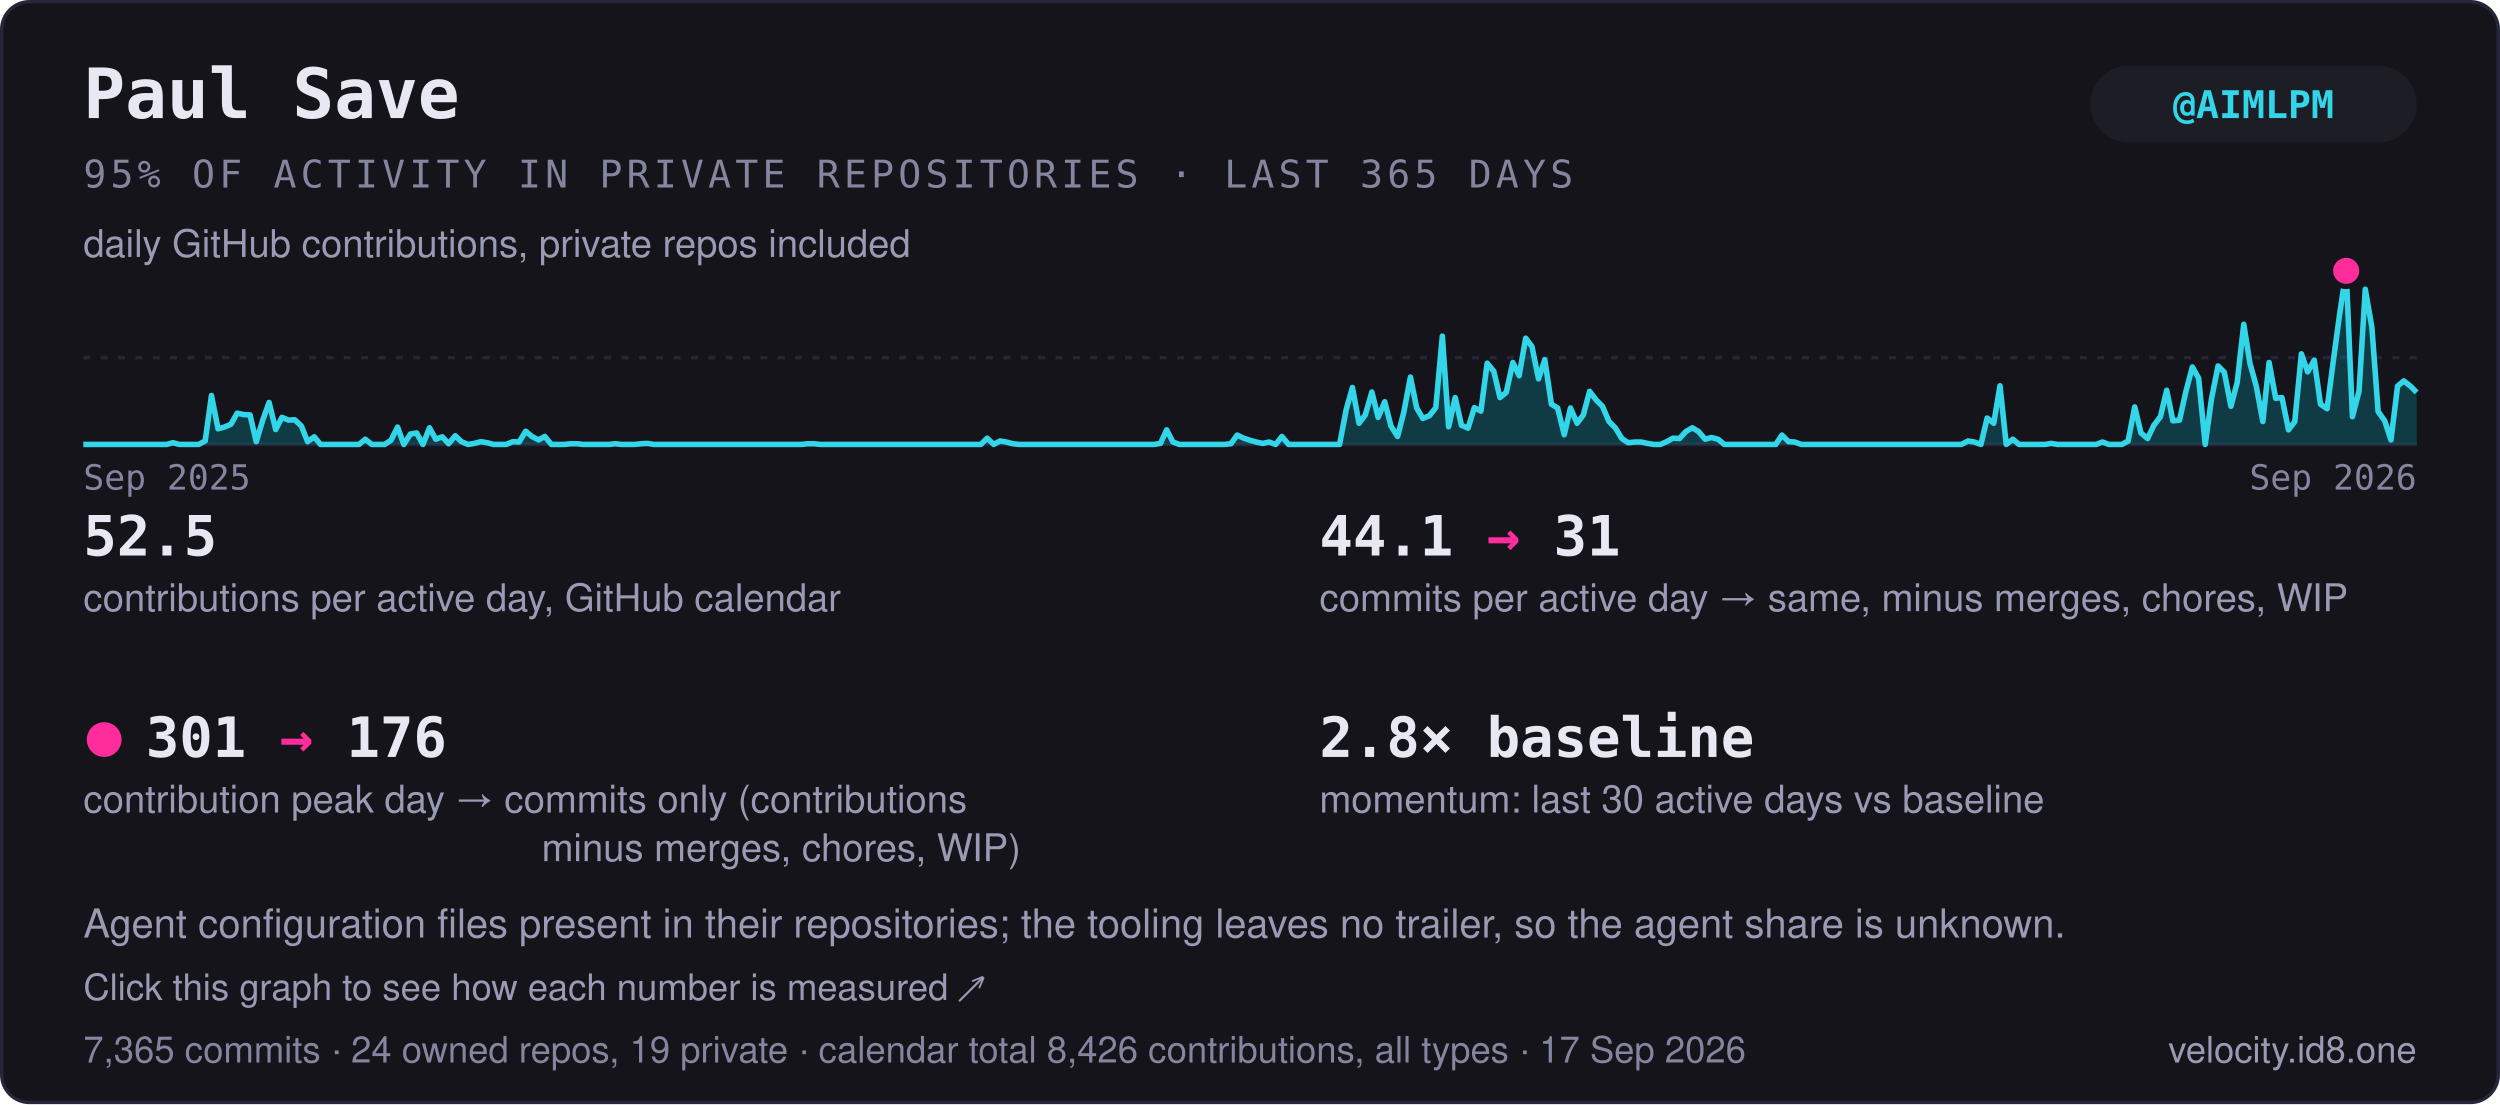
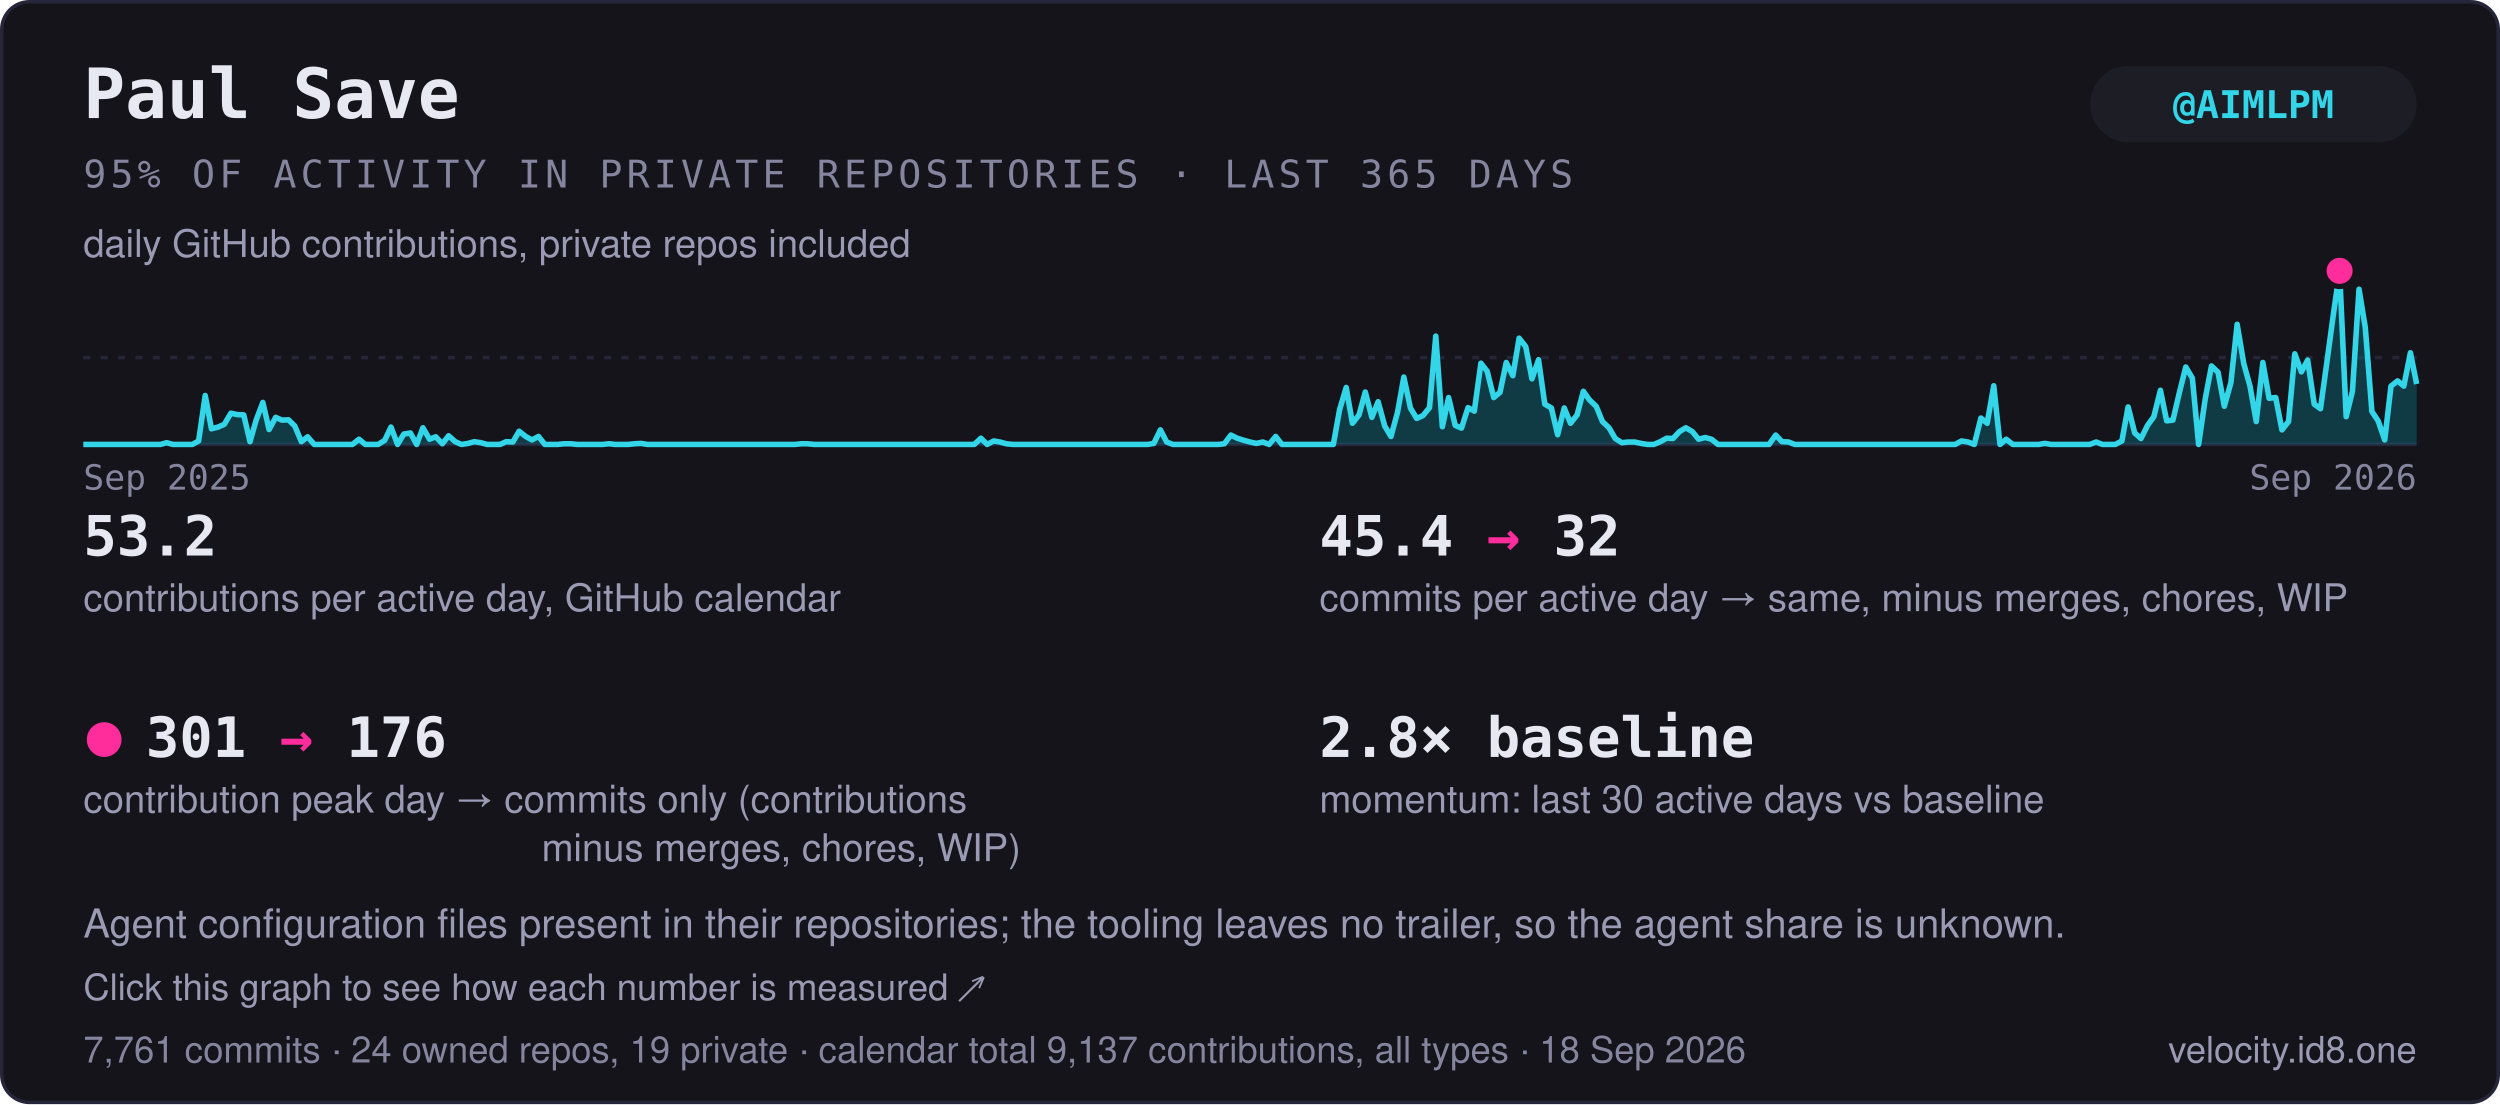
<svg xmlns="http://www.w3.org/2000/svg" width="720" height="318" viewBox="0 0 720 318" role="img" aria-label="Paul Save: Velocity Graph">
  <rect x="0.5" y="0.5" width="719" height="317" rx="8" fill="#14141A" stroke="#26263A" />
  <text x="24" y="34" font-family="Departure Mono, JetBrains Mono, ui-monospace, Menlo, monospace" font-size="20" font-weight="700" fill="#E8E8F2">Paul Save</text>
  <text x="24" y="54" font-family="Departure Mono, JetBrains Mono, ui-monospace, Menlo, monospace" font-size="11" letter-spacing="1.2" fill="#8585A0">95% OF ACTIVITY IN PRIVATE REPOSITORIES · LAST 365 DAYS</text>
  <rect x="602" y="19" width="94" height="22" rx="11" fill="#1D1D26" />
  <text x="649" y="34" text-anchor="middle" font-family="Departure Mono, JetBrains Mono, ui-monospace, Menlo, monospace" font-size="11" font-weight="600" fill="#33D6E8">@AIMLPM</text>
  <line x1="24" x2="696" y1="128" y2="128" stroke="#26263A" />
  <line x1="24" x2="696" y1="103.0" y2="103.0" stroke="#26263A" stroke-dasharray="2 3" />
-   <path d="M24.0,128.0 L25.8,128.0 L27.7,128.0 L29.5,128.0 L31.4,128.0 L33.2,128.0 L35.1,128.0 L36.9,128.0 L38.8,128.0 L40.6,128.0 L42.5,128.0 L44.3,128.0 L46.2,128.0 L48.0,128.0 L49.8,127.5 L51.7,128.0 L53.5,128.0 L55.4,128.0 L57.2,128.0 L59.1,127.0 L60.9,113.9 L62.8,123.5 L64.6,123.0 L66.5,122.2 L68.3,119.0 L70.2,119.4 L72.0,119.5 L73.8,127.2 L75.7,120.9 L77.5,115.9 L79.4,123.7 L81.2,120.2 L83.1,121.0 L84.9,120.9 L86.8,122.7 L88.6,127.2 L90.5,125.8 L92.3,128.0 L94.2,128.0 L96.0,128.0 L97.8,128.0 L99.7,128.0 L101.5,128.0 L103.4,128.0 L105.2,126.5 L107.1,128.0 L108.9,128.0 L110.8,128.0 L112.6,126.8 L114.5,123.0 L116.3,128.0 L118.2,125.0 L120.0,124.7 L121.8,128.0 L123.7,123.2 L125.5,126.5 L127.4,125.8 L129.2,127.8 L131.1,125.5 L132.9,127.2 L134.8,128.0 L136.6,127.7 L138.5,127.2 L140.3,127.5 L142.2,128.0 L144.0,128.0 L145.8,128.0 L147.7,127.2 L149.5,127.3 L151.4,124.2 L153.2,125.7 L155.1,126.7 L156.9,125.7 L158.8,128.0 L160.6,128.0 L162.5,128.0 L164.3,127.8 L166.2,127.8 L168.0,128.0 L169.8,128.0 L171.7,128.0 L173.5,128.0 L175.4,128.0 L177.2,127.8 L179.1,128.0 L180.9,128.0 L182.8,128.0 L184.6,127.8 L186.5,127.7 L188.3,128.0 L190.2,128.0 L192.0,128.0 L193.8,128.0 L195.7,128.0 L197.5,128.0 L199.4,128.0 L201.2,128.0 L203.1,128.0 L204.9,128.0 L206.8,128.0 L208.6,128.0 L210.5,128.0 L212.3,128.0 L214.2,128.0 L216.0,128.0 L217.8,128.0 L219.7,128.0 L221.5,128.0 L223.4,128.0 L225.2,128.0 L227.1,128.0 L228.9,128.0 L230.8,128.0 L232.6,127.8 L234.5,127.8 L236.3,128.0 L238.2,128.0 L240.0,128.0 L241.8,128.0 L243.7,128.0 L245.5,128.0 L247.4,128.0 L249.2,128.0 L251.1,128.0 L252.9,128.0 L254.8,128.0 L256.6,128.0 L258.5,128.0 L260.3,128.0 L262.2,128.0 L264.0,128.0 L265.8,128.0 L267.7,128.0 L269.5,128.0 L271.4,128.0 L273.2,128.0 L275.1,128.0 L276.9,128.0 L278.8,128.0 L280.6,128.0 L282.5,128.0 L284.3,126.2 L286.2,128.0 L288.0,127.0 L289.8,127.3 L291.7,127.8 L293.5,128.0 L295.4,128.0 L297.2,128.0 L299.1,128.0 L300.9,128.0 L302.8,128.0 L304.6,128.0 L306.5,128.0 L308.3,128.0 L310.2,128.0 L312.0,128.0 L313.8,128.0 L315.7,128.0 L317.5,128.0 L319.4,128.0 L321.2,128.0 L323.1,128.0 L324.9,128.0 L326.8,128.0 L328.6,128.0 L330.5,128.0 L332.3,128.0 L334.2,127.7 L336.0,123.8 L337.8,127.3 L339.7,128.0 L341.5,128.0 L343.4,128.0 L345.2,128.0 L347.1,128.0 L348.9,128.0 L350.8,128.0 L352.6,128.0 L354.5,127.8 L356.3,125.3 L358.2,126.2 L360.0,126.8 L361.8,127.3 L363.7,127.7 L365.5,127.3 L367.4,128.0 L369.2,125.7 L371.1,128.0 L372.9,128.0 L374.8,128.0 L376.6,128.0 L378.5,128.0 L380.3,128.0 L382.2,128.0 L384.0,128.0 L385.8,128.0 L387.7,118.0 L389.5,111.6 L391.4,121.9 L393.2,119.5 L395.1,112.9 L396.9,120.2 L398.8,115.7 L400.6,122.7 L402.5,125.7 L404.3,118.7 L406.2,108.6 L408.0,117.5 L409.8,120.5 L411.7,119.7 L413.5,117.4 L415.4,96.8 L417.2,122.9 L419.1,114.5 L420.9,122.5 L422.8,123.3 L424.6,117.4 L426.5,118.4 L428.3,104.6 L430.2,106.9 L432.0,114.5 L433.8,113.0 L435.7,104.4 L437.5,108.2 L439.4,97.4 L441.2,99.8 L443.1,109.1 L444.9,103.6 L446.8,116.4 L448.6,117.5 L450.5,125.2 L452.3,117.5 L454.2,121.9 L456.0,119.5 L457.8,112.7 L459.7,115.2 L461.5,117.0 L463.4,121.4 L465.2,123.2 L467.1,126.3 L468.9,127.5 L470.8,127.3 L472.6,127.3 L474.5,127.7 L476.3,128.0 L478.2,128.0 L480.0,127.2 L481.8,126.2 L483.7,126.3 L485.5,124.3 L487.4,123.2 L489.2,124.3 L491.1,126.5 L492.9,126.0 L494.8,126.5 L496.6,128.0 L498.5,128.0 L500.3,128.0 L502.2,128.0 L504.0,128.0 L505.8,128.0 L507.7,128.0 L509.5,128.0 L511.4,128.0 L513.2,125.3 L515.1,127.2 L516.9,127.3 L518.8,128.0 L520.6,128.0 L522.5,128.0 L524.3,128.0 L526.2,128.0 L528.0,128.0 L529.8,128.0 L531.7,128.0 L533.5,128.0 L535.4,128.0 L537.2,128.0 L539.1,128.0 L540.9,128.0 L542.8,128.0 L544.6,128.0 L546.5,128.0 L548.3,128.0 L550.2,128.0 L552.0,128.0 L553.8,128.0 L555.7,128.0 L557.5,128.0 L559.4,128.0 L561.2,128.0 L563.1,128.0 L564.9,128.0 L566.8,127.0 L568.6,127.3 L570.5,128.0 L572.3,120.4 L574.2,121.9 L576.0,111.1 L577.8,128.0 L579.7,126.5 L581.5,128.0 L583.4,128.0 L585.2,128.0 L587.1,128.0 L588.9,128.0 L590.8,127.7 L592.6,128.0 L594.5,128.0 L596.3,128.0 L598.2,128.0 L600.0,128.0 L601.8,128.0 L603.7,128.0 L605.5,127.3 L607.4,128.0 L609.2,128.0 L611.1,128.0 L612.9,127.0 L614.8,117.2 L616.6,124.7 L618.5,126.3 L620.3,122.5 L622.2,120.0 L624.0,112.4 L625.8,121.2 L627.7,121.0 L629.5,112.9 L631.4,105.7 L633.2,108.9 L635.1,128.0 L636.9,114.9 L638.8,105.4 L640.6,107.2 L642.5,117.0 L644.3,110.2 L646.2,93.4 L648.0,104.7 L649.8,111.2 L651.7,121.4 L653.5,104.4 L655.4,114.7 L657.2,114.5 L659.1,123.8 L660.9,121.4 L662.8,101.9 L664.6,107.1 L666.5,103.7 L668.3,116.4 L670.2,117.7 L672.0,103.9 L673.8,90.6 L675.7,78.0 L677.5,120.0 L679.4,112.7 L681.2,83.3 L683.1,94.3 L684.9,118.5 L686.8,121.2 L688.6,126.7 L690.5,111.2 L692.3,109.7 L694.2,111.2 L696.0,113.0 L696.0,128 L24,128 Z" fill="#0F6B78" fill-opacity="0.45" />
-   <path d="M24.0,128.0 L25.8,128.0 L27.7,128.0 L29.5,128.0 L31.4,128.0 L33.2,128.0 L35.1,128.0 L36.9,128.0 L38.8,128.0 L40.6,128.0 L42.5,128.0 L44.3,128.0 L46.2,128.0 L48.0,128.0 L49.8,127.5 L51.7,128.0 L53.5,128.0 L55.4,128.0 L57.2,128.0 L59.1,127.0 L60.9,113.9 L62.8,123.5 L64.6,123.0 L66.5,122.2 L68.3,119.0 L70.2,119.4 L72.0,119.5 L73.8,127.2 L75.7,120.9 L77.5,115.9 L79.4,123.7 L81.2,120.2 L83.1,121.0 L84.9,120.9 L86.8,122.7 L88.6,127.2 L90.5,125.8 L92.3,128.0 L94.2,128.0 L96.0,128.0 L97.8,128.0 L99.7,128.0 L101.5,128.0 L103.4,128.0 L105.2,126.5 L107.1,128.0 L108.9,128.0 L110.8,128.0 L112.6,126.8 L114.5,123.0 L116.3,128.0 L118.2,125.0 L120.0,124.7 L121.8,128.0 L123.7,123.2 L125.5,126.5 L127.4,125.8 L129.2,127.8 L131.1,125.5 L132.9,127.2 L134.8,128.0 L136.6,127.7 L138.5,127.2 L140.3,127.5 L142.2,128.0 L144.0,128.0 L145.8,128.0 L147.7,127.2 L149.5,127.3 L151.4,124.2 L153.2,125.7 L155.1,126.7 L156.9,125.7 L158.8,128.0 L160.6,128.0 L162.5,128.0 L164.3,127.8 L166.2,127.8 L168.0,128.0 L169.8,128.0 L171.7,128.0 L173.5,128.0 L175.4,128.0 L177.2,127.8 L179.1,128.0 L180.9,128.0 L182.8,128.0 L184.6,127.8 L186.5,127.7 L188.3,128.0 L190.2,128.0 L192.0,128.0 L193.8,128.0 L195.7,128.0 L197.5,128.0 L199.4,128.0 L201.2,128.0 L203.1,128.0 L204.9,128.0 L206.8,128.0 L208.6,128.0 L210.5,128.0 L212.3,128.0 L214.2,128.0 L216.0,128.0 L217.8,128.0 L219.7,128.0 L221.5,128.0 L223.4,128.0 L225.2,128.0 L227.1,128.0 L228.9,128.0 L230.8,128.0 L232.6,127.8 L234.5,127.8 L236.3,128.0 L238.2,128.0 L240.0,128.0 L241.8,128.0 L243.7,128.0 L245.5,128.0 L247.4,128.0 L249.2,128.0 L251.1,128.0 L252.9,128.0 L254.8,128.0 L256.6,128.0 L258.5,128.0 L260.3,128.0 L262.2,128.0 L264.0,128.0 L265.8,128.0 L267.7,128.0 L269.5,128.0 L271.4,128.0 L273.2,128.0 L275.1,128.0 L276.9,128.0 L278.8,128.0 L280.6,128.0 L282.5,128.0 L284.3,126.2 L286.2,128.0 L288.0,127.0 L289.8,127.3 L291.7,127.8 L293.5,128.0 L295.4,128.0 L297.2,128.0 L299.1,128.0 L300.9,128.0 L302.8,128.0 L304.6,128.0 L306.5,128.0 L308.3,128.0 L310.2,128.0 L312.0,128.0 L313.8,128.0 L315.7,128.0 L317.5,128.0 L319.4,128.0 L321.2,128.0 L323.1,128.0 L324.9,128.0 L326.8,128.0 L328.6,128.0 L330.5,128.0 L332.3,128.0 L334.2,127.7 L336.0,123.8 L337.8,127.3 L339.7,128.0 L341.5,128.0 L343.4,128.0 L345.2,128.0 L347.1,128.0 L348.9,128.0 L350.8,128.0 L352.6,128.0 L354.5,127.8 L356.3,125.3 L358.2,126.2 L360.0,126.8 L361.8,127.3 L363.7,127.7 L365.5,127.3 L367.4,128.0 L369.2,125.7 L371.1,128.0 L372.9,128.0 L374.8,128.0 L376.6,128.0 L378.5,128.0 L380.3,128.0 L382.2,128.0 L384.0,128.0 L385.8,128.0 L387.7,118.0 L389.5,111.6 L391.4,121.9 L393.2,119.5 L395.1,112.9 L396.9,120.2 L398.8,115.7 L400.6,122.7 L402.5,125.7 L404.3,118.7 L406.2,108.6 L408.0,117.5 L409.8,120.5 L411.7,119.7 L413.5,117.4 L415.4,96.8 L417.2,122.9 L419.1,114.5 L420.9,122.5 L422.8,123.3 L424.6,117.4 L426.5,118.4 L428.3,104.6 L430.2,106.9 L432.0,114.5 L433.8,113.0 L435.7,104.4 L437.5,108.2 L439.4,97.4 L441.2,99.8 L443.1,109.1 L444.9,103.6 L446.8,116.4 L448.6,117.5 L450.5,125.2 L452.3,117.5 L454.2,121.9 L456.0,119.5 L457.8,112.7 L459.7,115.2 L461.5,117.0 L463.4,121.4 L465.2,123.2 L467.1,126.3 L468.9,127.5 L470.8,127.3 L472.6,127.3 L474.5,127.7 L476.3,128.0 L478.2,128.0 L480.0,127.2 L481.8,126.2 L483.7,126.3 L485.5,124.3 L487.4,123.2 L489.2,124.3 L491.1,126.5 L492.9,126.0 L494.8,126.5 L496.6,128.0 L498.5,128.0 L500.3,128.0 L502.2,128.0 L504.0,128.0 L505.8,128.0 L507.7,128.0 L509.5,128.0 L511.4,128.0 L513.2,125.3 L515.1,127.2 L516.9,127.3 L518.8,128.0 L520.6,128.0 L522.5,128.0 L524.3,128.0 L526.2,128.0 L528.0,128.0 L529.8,128.0 L531.7,128.0 L533.5,128.0 L535.4,128.0 L537.2,128.0 L539.1,128.0 L540.9,128.0 L542.8,128.0 L544.6,128.0 L546.5,128.0 L548.3,128.0 L550.2,128.0 L552.0,128.0 L553.8,128.0 L555.7,128.0 L557.5,128.0 L559.4,128.0 L561.2,128.0 L563.1,128.0 L564.9,128.0 L566.8,127.0 L568.6,127.3 L570.5,128.0 L572.3,120.4 L574.2,121.9 L576.0,111.1 L577.8,128.0 L579.7,126.5 L581.5,128.0 L583.4,128.0 L585.2,128.0 L587.1,128.0 L588.9,128.0 L590.8,127.7 L592.6,128.0 L594.5,128.0 L596.3,128.0 L598.2,128.0 L600.0,128.0 L601.8,128.0 L603.7,128.0 L605.5,127.3 L607.4,128.0 L609.2,128.0 L611.1,128.0 L612.9,127.0 L614.8,117.2 L616.6,124.7 L618.5,126.3 L620.3,122.5 L622.2,120.0 L624.0,112.4 L625.8,121.2 L627.7,121.0 L629.5,112.9 L631.4,105.7 L633.2,108.9 L635.1,128.0 L636.9,114.9 L638.8,105.4 L640.6,107.2 L642.5,117.0 L644.3,110.2 L646.2,93.4 L648.0,104.7 L649.8,111.2 L651.7,121.4 L653.5,104.4 L655.4,114.7 L657.2,114.5 L659.1,123.8 L660.9,121.4 L662.8,101.9 L664.6,107.1 L666.5,103.7 L668.3,116.4 L670.2,117.7 L672.0,103.9 L673.8,90.6 L675.7,78.0 L677.5,120.0 L679.4,112.7 L681.2,83.3 L683.1,94.3 L684.9,118.5 L686.8,121.2 L688.6,126.7 L690.5,111.2 L692.3,109.7 L694.2,111.2 L696.0,113.0" fill="none" stroke="#33D6E8" stroke-width="1.6" stroke-linejoin="round" />
-   <circle cx="675.7" cy="78.0" r="4.5" fill="#FF2D9C" stroke="#14141A" stroke-width="1.5" />
+   <path d="M24.0,128.0 L25.8,128.0 L27.7,128.0 L29.5,128.0 L31.4,128.0 L33.2,128.0 L35.1,128.0 L36.9,128.0 L38.8,128.0 L40.6,128.0 L42.5,128.0 L44.3,128.0 L46.2,128.0 L48.0,127.5 L49.8,128.0 L51.7,128.0 L53.5,128.0 L55.4,128.0 L57.2,127.0 L59.1,113.9 L60.9,123.5 L62.8,123.0 L64.6,122.2 L66.5,119.0 L68.3,119.4 L70.2,119.5 L72.0,127.2 L73.8,120.9 L75.7,115.9 L77.5,123.7 L79.4,120.2 L81.2,121.0 L83.1,120.9 L84.9,122.7 L86.8,127.2 L88.6,125.8 L90.5,128.0 L92.3,128.0 L94.2,128.0 L96.0,128.0 L97.8,128.0 L99.7,128.0 L101.5,128.0 L103.4,126.5 L105.2,128.0 L107.1,128.0 L108.9,128.0 L110.8,126.8 L112.6,123.0 L114.5,128.0 L116.3,125.0 L118.2,124.7 L120.0,128.0 L121.8,123.2 L123.7,126.5 L125.5,125.8 L127.4,127.8 L129.2,125.5 L131.1,127.2 L132.9,128.0 L134.8,127.7 L136.6,127.2 L138.5,127.5 L140.3,128.0 L142.2,128.0 L144.0,128.0 L145.8,127.2 L147.7,127.3 L149.5,124.2 L151.4,125.7 L153.2,126.7 L155.1,125.7 L156.9,128.0 L158.8,128.0 L160.6,128.0 L162.5,127.8 L164.3,127.8 L166.2,128.0 L168.0,128.0 L169.8,128.0 L171.7,128.0 L173.5,128.0 L175.4,127.8 L177.2,128.0 L179.1,128.0 L180.9,128.0 L182.8,127.8 L184.6,127.7 L186.5,128.0 L188.3,128.0 L190.2,128.0 L192.0,128.0 L193.8,128.0 L195.7,128.0 L197.5,128.0 L199.4,128.0 L201.2,128.0 L203.1,128.0 L204.9,128.0 L206.8,128.0 L208.6,128.0 L210.5,128.0 L212.3,128.0 L214.2,128.0 L216.0,128.0 L217.8,128.0 L219.7,128.0 L221.5,128.0 L223.4,128.0 L225.2,128.0 L227.1,128.0 L228.9,128.0 L230.8,127.8 L232.6,127.8 L234.5,128.0 L236.3,128.0 L238.2,128.0 L240.0,128.0 L241.8,128.0 L243.7,128.0 L245.5,128.0 L247.4,128.0 L249.2,128.0 L251.1,128.0 L252.9,128.0 L254.8,128.0 L256.6,128.0 L258.5,128.0 L260.3,128.0 L262.2,128.0 L264.0,128.0 L265.8,128.0 L267.7,128.0 L269.5,128.0 L271.4,128.0 L273.2,128.0 L275.1,128.0 L276.9,128.0 L278.8,128.0 L280.6,128.0 L282.5,126.2 L284.3,128.0 L286.2,127.0 L288.0,127.3 L289.8,127.8 L291.7,128.0 L293.5,128.0 L295.4,128.0 L297.2,128.0 L299.1,128.0 L300.9,128.0 L302.8,128.0 L304.6,128.0 L306.5,128.0 L308.3,128.0 L310.2,128.0 L312.0,128.0 L313.8,128.0 L315.7,128.0 L317.5,128.0 L319.4,128.0 L321.2,128.0 L323.1,128.0 L324.9,128.0 L326.8,128.0 L328.6,128.0 L330.5,128.0 L332.3,127.7 L334.2,123.8 L336.0,127.3 L337.8,128.0 L339.7,128.0 L341.5,128.0 L343.4,128.0 L345.2,128.0 L347.1,128.0 L348.9,128.0 L350.8,128.0 L352.6,127.8 L354.5,125.3 L356.3,126.2 L358.2,126.8 L360.0,127.3 L361.8,127.7 L363.7,127.3 L365.5,128.0 L367.4,125.7 L369.2,128.0 L371.1,128.0 L372.9,128.0 L374.8,128.0 L376.6,128.0 L378.5,128.0 L380.3,128.0 L382.2,128.0 L384.0,128.0 L385.8,118.0 L387.7,111.6 L389.5,121.9 L391.4,119.5 L393.2,112.9 L395.1,120.2 L396.9,115.7 L398.8,122.7 L400.6,125.7 L402.5,118.7 L404.3,108.6 L406.2,117.5 L408.0,120.5 L409.8,119.7 L411.7,117.4 L413.5,96.8 L415.4,122.9 L417.2,114.5 L419.1,122.5 L420.9,123.3 L422.8,117.4 L424.6,118.4 L426.5,104.6 L428.3,106.9 L430.2,114.5 L432.0,113.0 L433.8,104.4 L435.7,108.2 L437.5,97.4 L439.4,99.8 L441.2,109.1 L443.1,103.6 L444.9,116.4 L446.8,117.5 L448.6,125.2 L450.5,117.5 L452.3,121.9 L454.2,119.5 L456.0,112.7 L457.8,115.2 L459.7,117.0 L461.5,121.4 L463.4,123.2 L465.2,126.3 L467.1,127.5 L468.9,127.3 L470.8,127.3 L472.6,127.7 L474.5,128.0 L476.3,128.0 L478.2,127.2 L480.0,126.2 L481.8,126.3 L483.7,124.3 L485.5,123.2 L487.4,124.3 L489.2,126.5 L491.1,126.0 L492.9,126.5 L494.8,128.0 L496.6,128.0 L498.5,128.0 L500.3,128.0 L502.2,128.0 L504.0,128.0 L505.8,128.0 L507.7,128.0 L509.5,128.0 L511.4,125.3 L513.2,127.2 L515.1,127.3 L516.9,128.0 L518.8,128.0 L520.6,128.0 L522.5,128.0 L524.3,128.0 L526.2,128.0 L528.0,128.0 L529.8,128.0 L531.7,128.0 L533.5,128.0 L535.4,128.0 L537.2,128.0 L539.1,128.0 L540.9,128.0 L542.8,128.0 L544.6,128.0 L546.5,128.0 L548.3,128.0 L550.2,128.0 L552.0,128.0 L553.8,128.0 L555.7,128.0 L557.5,128.0 L559.4,128.0 L561.2,128.0 L563.1,128.0 L564.9,127.0 L566.8,127.3 L568.6,128.0 L570.5,120.4 L572.3,121.9 L574.2,111.1 L576.0,128.0 L577.8,126.5 L579.7,128.0 L581.5,128.0 L583.4,128.0 L585.2,128.0 L587.1,128.0 L588.9,127.7 L590.8,128.0 L592.6,128.0 L594.5,128.0 L596.3,128.0 L598.2,128.0 L600.0,128.0 L601.8,128.0 L603.7,127.3 L605.5,128.0 L607.4,128.0 L609.2,128.0 L611.1,127.0 L612.9,117.2 L614.8,124.7 L616.6,126.3 L618.5,122.5 L620.3,120.0 L622.2,112.4 L624.0,121.2 L625.8,121.0 L627.7,112.9 L629.5,105.7 L631.4,108.9 L633.2,128.0 L635.1,114.9 L636.9,105.4 L638.8,107.2 L640.6,117.0 L642.5,110.2 L644.3,93.4 L646.2,104.7 L648.0,111.2 L649.8,121.4 L651.7,104.4 L653.5,114.7 L655.4,114.5 L657.2,123.8 L659.1,121.4 L660.9,101.9 L662.8,107.1 L664.6,103.7 L666.5,116.4 L668.3,117.7 L670.2,103.9 L672.0,90.6 L673.8,78.0 L675.7,120.0 L677.5,112.7 L679.4,83.3 L681.2,94.3 L683.1,118.5 L684.9,121.2 L686.8,126.7 L688.6,111.2 L690.5,109.7 L692.3,111.2 L694.2,101.6 L696.0,110.6 L696.0,128 L24,128 Z" fill="#0F6B78" fill-opacity="0.45" />
+   <path d="M24.0,128.0 L25.8,128.0 L27.7,128.0 L29.5,128.0 L31.4,128.0 L33.2,128.0 L35.1,128.0 L36.9,128.0 L38.8,128.0 L40.6,128.0 L42.5,128.0 L44.3,128.0 L46.2,128.0 L48.0,127.5 L49.8,128.0 L51.7,128.0 L53.5,128.0 L55.4,128.0 L57.2,127.0 L59.1,113.9 L60.9,123.5 L62.8,123.0 L64.6,122.2 L66.5,119.0 L68.3,119.4 L70.2,119.5 L72.0,127.2 L73.8,120.9 L75.7,115.9 L77.5,123.7 L79.4,120.2 L81.2,121.0 L83.1,120.9 L84.9,122.7 L86.8,127.2 L88.6,125.8 L90.5,128.0 L92.3,128.0 L94.2,128.0 L96.0,128.0 L97.8,128.0 L99.7,128.0 L101.5,128.0 L103.4,126.5 L105.2,128.0 L107.1,128.0 L108.9,128.0 L110.8,126.8 L112.6,123.0 L114.5,128.0 L116.3,125.0 L118.2,124.7 L120.0,128.0 L121.8,123.2 L123.7,126.5 L125.5,125.8 L127.4,127.8 L129.2,125.5 L131.1,127.2 L132.9,128.0 L134.8,127.7 L136.6,127.2 L138.5,127.5 L140.3,128.0 L142.2,128.0 L144.0,128.0 L145.8,127.2 L147.7,127.3 L149.5,124.2 L151.4,125.7 L153.2,126.7 L155.1,125.7 L156.9,128.0 L158.8,128.0 L160.6,128.0 L162.5,127.8 L164.3,127.8 L166.2,128.0 L168.0,128.0 L169.8,128.0 L171.7,128.0 L173.5,128.0 L175.4,127.8 L177.2,128.0 L179.1,128.0 L180.9,128.0 L182.8,127.8 L184.6,127.7 L186.5,128.0 L188.3,128.0 L190.2,128.0 L192.0,128.0 L193.8,128.0 L195.7,128.0 L197.5,128.0 L199.4,128.0 L201.2,128.0 L203.1,128.0 L204.9,128.0 L206.8,128.0 L208.6,128.0 L210.5,128.0 L212.3,128.0 L214.2,128.0 L216.0,128.0 L217.8,128.0 L219.7,128.0 L221.5,128.0 L223.4,128.0 L225.2,128.0 L227.1,128.0 L228.9,128.0 L230.8,127.8 L232.6,127.8 L234.5,128.0 L236.3,128.0 L238.2,128.0 L240.0,128.0 L241.8,128.0 L243.7,128.0 L245.5,128.0 L247.4,128.0 L249.2,128.0 L251.1,128.0 L252.9,128.0 L254.8,128.0 L256.6,128.0 L258.5,128.0 L260.3,128.0 L262.2,128.0 L264.0,128.0 L265.8,128.0 L267.7,128.0 L269.5,128.0 L271.4,128.0 L273.2,128.0 L275.1,128.0 L276.9,128.0 L278.8,128.0 L280.6,128.0 L282.5,126.2 L284.3,128.0 L286.2,127.0 L288.0,127.3 L289.8,127.8 L291.7,128.0 L293.5,128.0 L295.4,128.0 L297.2,128.0 L299.1,128.0 L300.9,128.0 L302.8,128.0 L304.6,128.0 L306.5,128.0 L308.3,128.0 L310.2,128.0 L312.0,128.0 L313.8,128.0 L315.7,128.0 L317.5,128.0 L319.4,128.0 L321.2,128.0 L323.1,128.0 L324.9,128.0 L326.8,128.0 L328.6,128.0 L330.5,128.0 L332.3,127.7 L334.2,123.8 L336.0,127.3 L337.8,128.0 L339.7,128.0 L341.5,128.0 L343.4,128.0 L345.2,128.0 L347.1,128.0 L348.9,128.0 L350.8,128.0 L352.6,127.8 L354.5,125.3 L356.3,126.2 L358.2,126.8 L360.0,127.3 L361.8,127.7 L363.7,127.3 L365.5,128.0 L367.4,125.7 L369.2,128.0 L371.1,128.0 L372.9,128.0 L374.8,128.0 L376.6,128.0 L378.5,128.0 L380.3,128.0 L382.2,128.0 L384.0,128.0 L385.8,118.0 L387.7,111.6 L389.5,121.9 L391.4,119.5 L393.2,112.9 L395.1,120.2 L396.9,115.7 L398.8,122.7 L400.6,125.7 L402.5,118.7 L404.3,108.6 L406.2,117.5 L408.0,120.5 L409.8,119.7 L411.7,117.4 L413.5,96.8 L415.4,122.9 L417.2,114.5 L419.1,122.5 L420.9,123.3 L422.8,117.4 L424.6,118.4 L426.5,104.6 L428.3,106.9 L430.2,114.5 L432.0,113.0 L433.8,104.4 L435.7,108.2 L437.5,97.4 L439.4,99.8 L441.2,109.1 L443.1,103.6 L444.9,116.4 L446.8,117.5 L448.6,125.2 L450.5,117.5 L452.3,121.9 L454.2,119.5 L456.0,112.7 L457.8,115.2 L459.7,117.0 L461.5,121.4 L463.4,123.2 L465.2,126.3 L467.1,127.5 L468.9,127.3 L470.8,127.3 L472.6,127.7 L474.5,128.0 L476.3,128.0 L478.2,127.2 L480.0,126.2 L481.8,126.3 L483.7,124.3 L485.5,123.2 L487.4,124.3 L489.2,126.5 L491.1,126.0 L492.9,126.5 L494.8,128.0 L496.6,128.0 L498.5,128.0 L500.3,128.0 L502.2,128.0 L504.0,128.0 L505.8,128.0 L507.7,128.0 L509.5,128.0 L511.4,125.3 L513.2,127.2 L515.1,127.3 L516.9,128.0 L518.8,128.0 L520.6,128.0 L522.5,128.0 L524.3,128.0 L526.2,128.0 L528.0,128.0 L529.8,128.0 L531.7,128.0 L533.5,128.0 L535.4,128.0 L537.2,128.0 L539.1,128.0 L540.9,128.0 L542.8,128.0 L544.6,128.0 L546.5,128.0 L548.3,128.0 L550.2,128.0 L552.0,128.0 L553.8,128.0 L555.7,128.0 L557.5,128.0 L559.4,128.0 L561.2,128.0 L563.1,128.0 L564.9,127.0 L566.8,127.3 L568.6,128.0 L570.5,120.4 L572.3,121.9 L574.2,111.1 L576.0,128.0 L577.8,126.5 L579.7,128.0 L581.5,128.0 L583.4,128.0 L585.2,128.0 L587.1,128.0 L588.9,127.7 L590.8,128.0 L592.6,128.0 L594.5,128.0 L596.3,128.0 L598.2,128.0 L600.0,128.0 L601.8,128.0 L603.7,127.3 L605.5,128.0 L607.4,128.0 L609.2,128.0 L611.1,127.0 L612.9,117.2 L614.8,124.7 L616.6,126.3 L618.5,122.5 L620.3,120.0 L622.2,112.4 L624.0,121.2 L625.8,121.0 L627.7,112.9 L629.5,105.7 L631.4,108.9 L633.2,128.0 L635.1,114.9 L636.9,105.4 L638.8,107.2 L640.6,117.0 L642.5,110.2 L644.3,93.4 L646.2,104.7 L648.0,111.2 L649.8,121.4 L651.7,104.4 L653.5,114.7 L655.4,114.5 L657.2,123.8 L659.1,121.4 L660.9,101.9 L662.8,107.1 L664.6,103.7 L666.5,116.4 L668.3,117.7 L670.2,103.9 L672.0,90.6 L673.8,78.0 L675.7,120.0 L677.5,112.7 L679.4,83.3 L681.2,94.3 L683.1,118.5 L684.9,121.2 L686.8,126.7 L688.6,111.2 L690.5,109.7 L692.3,111.2 L694.2,101.6 L696.0,110.6" fill="none" stroke="#33D6E8" stroke-width="1.6" stroke-linejoin="round" />
+   <circle cx="673.8" cy="78.0" r="4.5" fill="#FF2D9C" stroke="#14141A" stroke-width="1.5" />
  <text x="24" y="141" font-family="Departure Mono, JetBrains Mono, ui-monospace, Menlo, monospace" font-size="10" fill="#8585A0">Sep 2025</text>
  <text x="696" y="141" text-anchor="end" font-family="Departure Mono, JetBrains Mono, ui-monospace, Menlo, monospace" font-size="10" fill="#8585A0">Sep 2026</text>
  <text x="24" y="74" font-family="-apple-system, BlinkMacSystemFont, 'Segoe UI', Helvetica, Arial, sans-serif" font-size="11" fill="#9A9AB5">daily GitHub contributions, private repos included</text>
-   <text x="24" y="160" font-family="Departure Mono, JetBrains Mono, ui-monospace, Menlo, monospace" font-size="16" font-weight="600" fill="#E8E8F2">52.5</text>
+   <text x="24" y="160" font-family="Departure Mono, JetBrains Mono, ui-monospace, Menlo, monospace" font-size="16" font-weight="600" fill="#E8E8F2">53.2</text>
  <text x="24" y="176" font-family="-apple-system, BlinkMacSystemFont, 'Segoe UI', Helvetica, Arial, sans-serif" font-size="11" fill="#9A9AB5">contributions per active day, GitHub calendar</text>
-   <text x="380" y="160" font-family="Departure Mono, JetBrains Mono, ui-monospace, Menlo, monospace" font-size="16" font-weight="600" fill="#E8E8F2">44.1 <tspan fill="#FF2D9C">→</tspan> 31</text>
+   <text x="380" y="160" font-family="Departure Mono, JetBrains Mono, ui-monospace, Menlo, monospace" font-size="16" font-weight="600" fill="#E8E8F2">45.4 <tspan fill="#FF2D9C">→</tspan> 32</text>
  <text x="380" y="176" font-family="-apple-system, BlinkMacSystemFont, 'Segoe UI', Helvetica, Arial, sans-serif" font-size="11" fill="#9A9AB5">commits per active day → same, minus merges, chores, WIP</text>
  <circle cx="30" cy="213" r="5" fill="#FF2D9C" />
  <text x="42" y="218" font-family="Departure Mono, JetBrains Mono, ui-monospace, Menlo, monospace" font-size="16" font-weight="600" fill="#E8E8F2">301 <tspan fill="#FF2D9C">→</tspan> 176</text>
  <text x="24" y="234" font-family="-apple-system, BlinkMacSystemFont, 'Segoe UI', Helvetica, Arial, sans-serif" font-size="11" fill="#9A9AB5">contribution peak day → commits only (contributions</text>
  <text x="156" y="248" font-family="-apple-system, BlinkMacSystemFont, 'Segoe UI', Helvetica, Arial, sans-serif" font-size="11" fill="#9A9AB5">minus merges, chores, WIP)</text>
  <text x="380" y="218" font-family="Departure Mono, JetBrains Mono, ui-monospace, Menlo, monospace" font-size="16" font-weight="600" fill="#E8E8F2">2.8× baseline</text>
  <text x="380" y="234" font-family="-apple-system, BlinkMacSystemFont, 'Segoe UI', Helvetica, Arial, sans-serif" font-size="11" fill="#9A9AB5">momentum: last 30 active days vs baseline</text>
  <text x="24" y="270" font-family="-apple-system, BlinkMacSystemFont, 'Segoe UI', Helvetica, Arial, sans-serif" font-size="11.5" fill="#9A9AB5">Agent configuration files present in their repositories; the tooling leaves no trailer, so the agent share is unknown.</text>
  <text x="24" y="288" font-family="-apple-system, BlinkMacSystemFont, 'Segoe UI', Helvetica, Arial, sans-serif" font-size="10.5" fill="#9A9AB5">Click this graph to see how each number is measured ↗</text>
-   <text x="24" y="306" font-family="-apple-system, BlinkMacSystemFont, 'Segoe UI', Helvetica, Arial, sans-serif" font-size="10.5" fill="#8585A0">7,365 commits · 24 owned repos, 19 private · calendar total 8,426 contributions, all types · 17 Sep 2026</text>
+   <text x="24" y="306" font-family="-apple-system, BlinkMacSystemFont, 'Segoe UI', Helvetica, Arial, sans-serif" font-size="10.5" fill="#8585A0">7,761 commits · 24 owned repos, 19 private · calendar total 9,137 contributions, all types · 18 Sep 2026</text>
  <text x="696" y="306" text-anchor="end" font-family="-apple-system, BlinkMacSystemFont, 'Segoe UI', Helvetica, Arial, sans-serif" font-size="10.5" fill="#9A9AB5">velocity.id8.one</text>
</svg>
